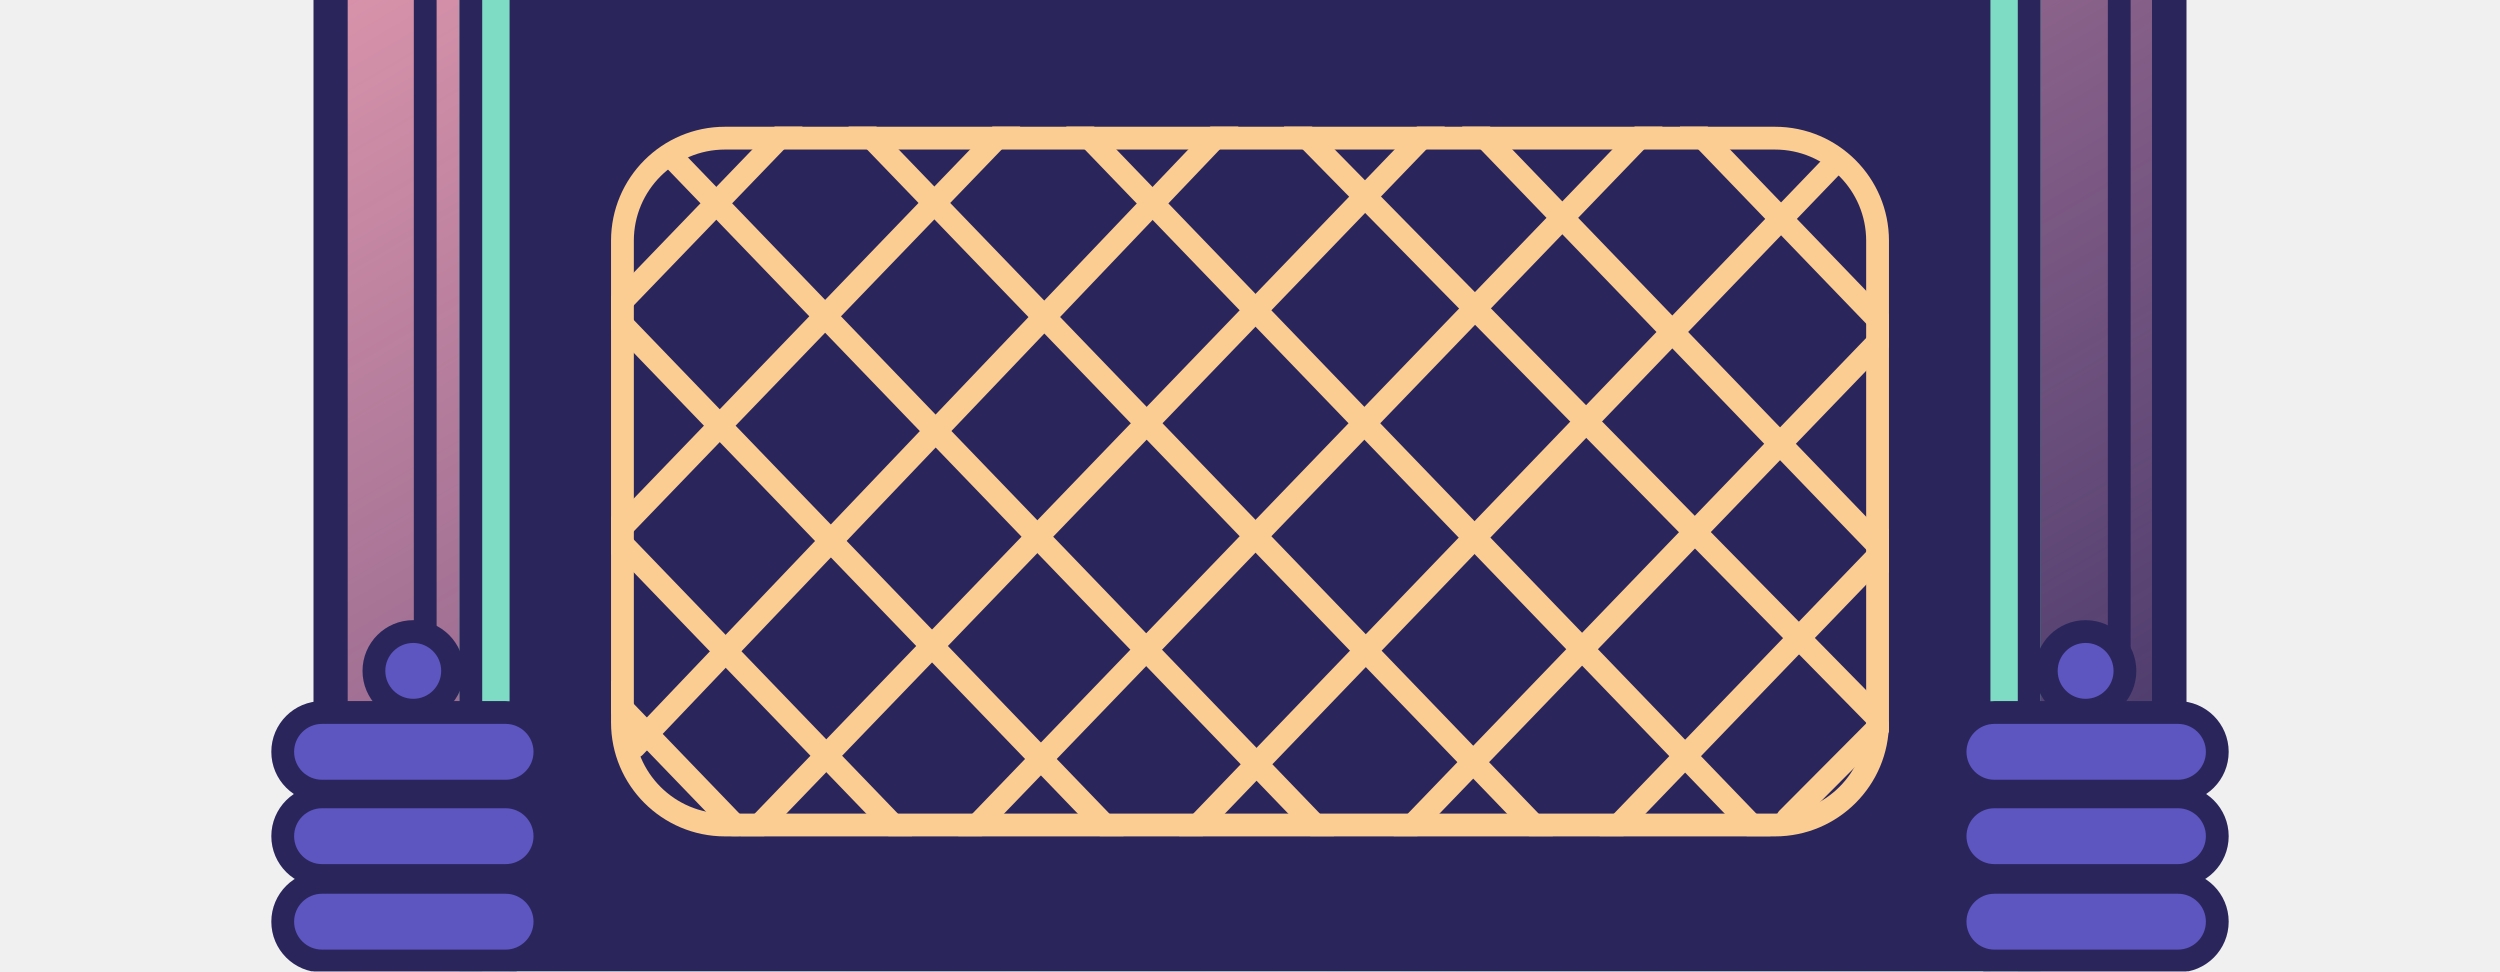
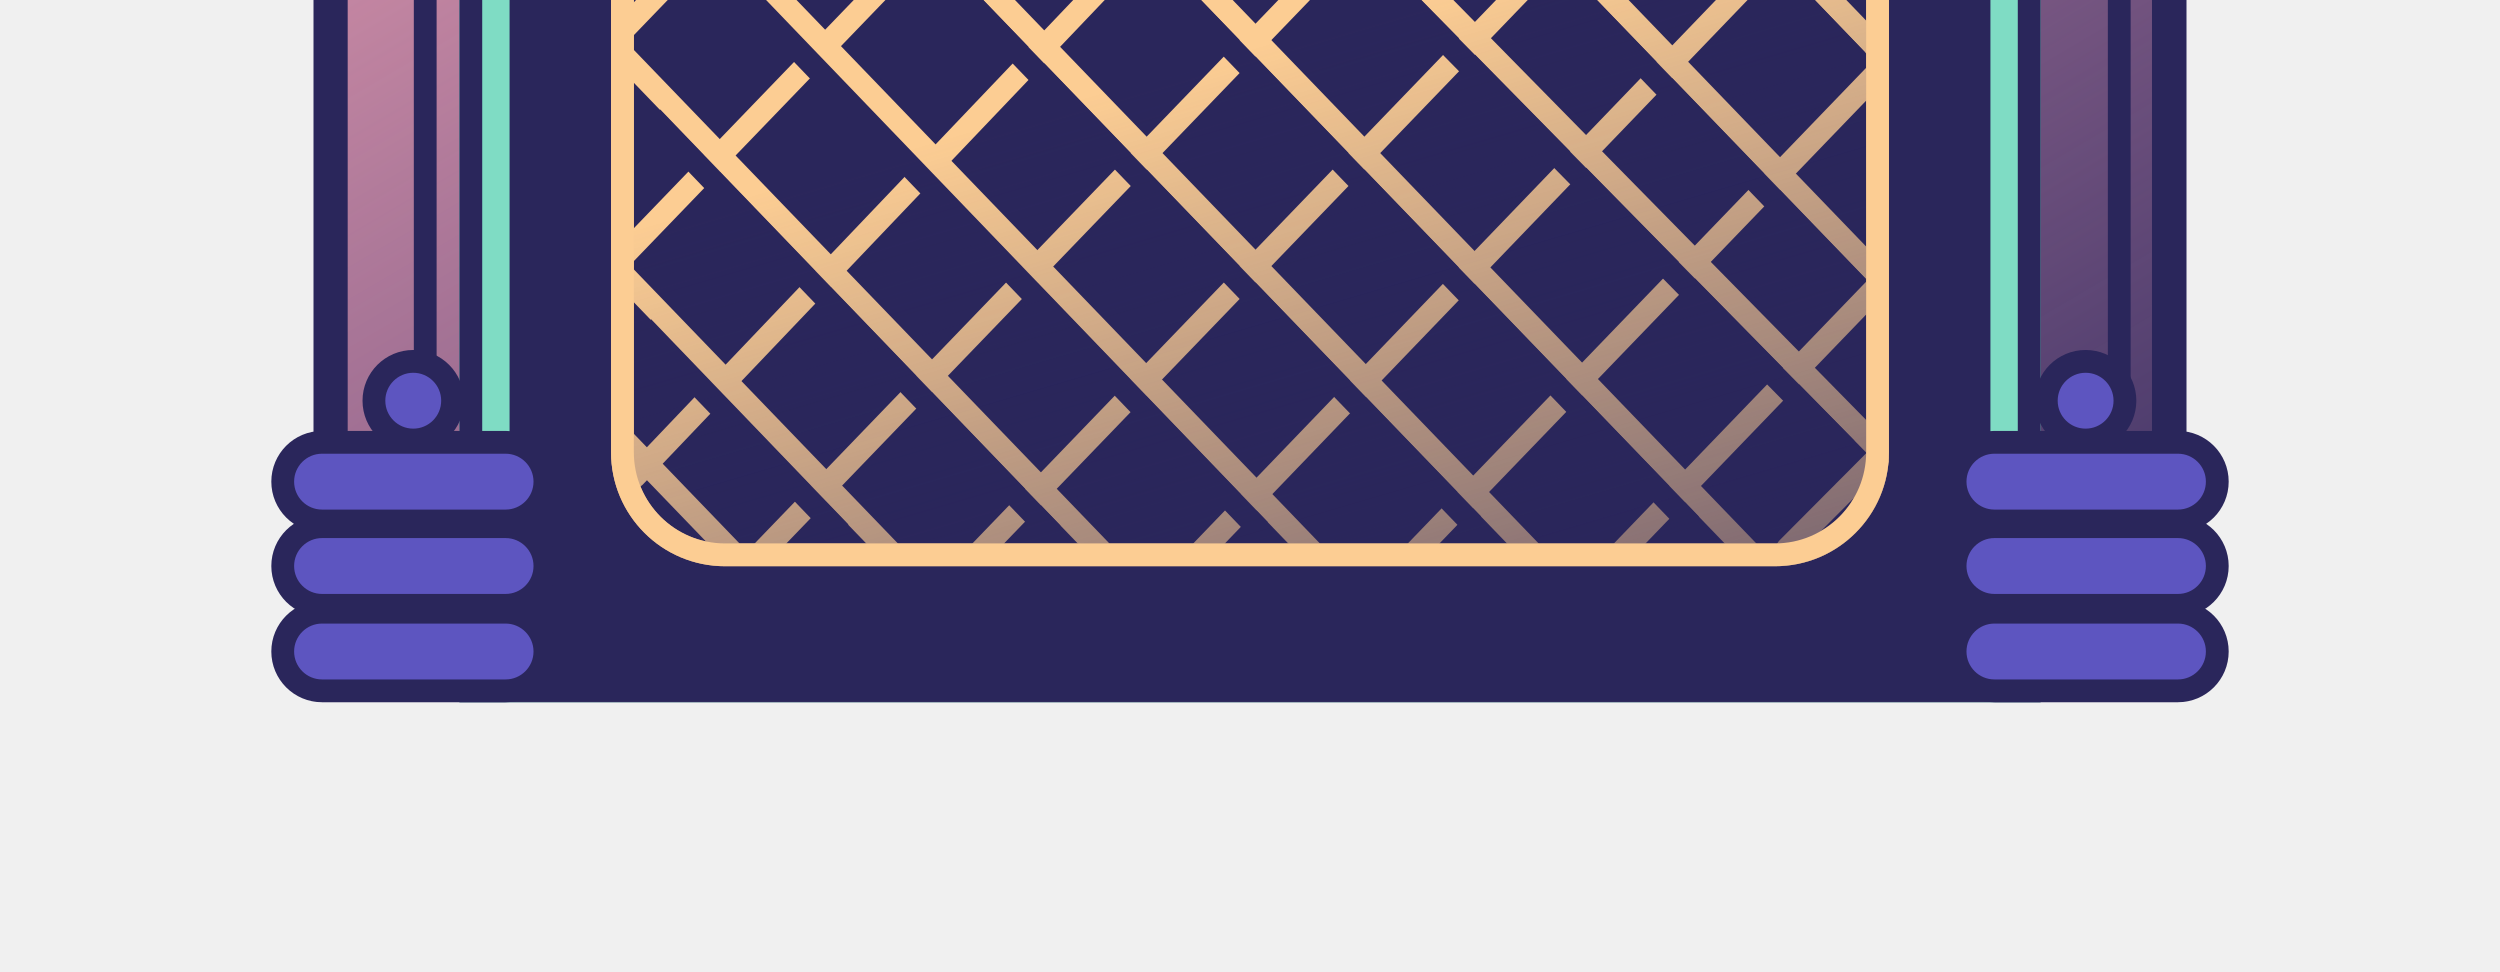
<svg xmlns="http://www.w3.org/2000/svg" width="2193" height="852" viewBox="0 0 2193 852" fill="none">
  <g clip-path="url(#clip0)">
-     <path fill-rule="evenodd" clip-rule="evenodd" d="M1917.86 -1309C1917.95 -1314.16 1918 -1319.32 1918 -1324.5C1918 -1778.2 1550.2 -2146 1096.5 -2146C642.798 -2146 275 -1778.2 275 -1324.5C275 -1319.32 275.048 -1314.16 275.143 -1309H275V852H1918V-1309H1917.86Z" fill="#2A265B" />
-     <path fill-rule="evenodd" clip-rule="evenodd" d="M1887.58 -1281.61C1887.67 -1286.7 1887.72 -1291.8 1887.72 -1296.91C1887.72 -1744.86 1533.41 -2108 1096.36 -2108C659.303 -2108 305 -1744.86 305 -1296.91C305 -1291.8 305.046 -1286.7 305.138 -1281.61H305V852H1887.72V-1281.61H1887.58Z" fill="url(#paint0_linear)" />
+     <path fill-rule="evenodd" clip-rule="evenodd" d="M1917.86 -1546C1917.95 -1551.16 1918 -1556.32 1918 -1561.5C1918 -2015.2 1550.2 -2383 1096.5 -2383C642.798 -2383 275 -2015.2 275 -1561.5C275 -1556.32 275.048 -1551.16 275.143 -1546H275V615H1918V-1546H1917.86Z" fill="#2A265B" />
+     <path fill-rule="evenodd" clip-rule="evenodd" d="M1887.58 -1518.61C1887.67 -1523.7 1887.72 -1528.8 1887.72 -1533.91C1887.72 -1981.86 1533.41 -2345 1096.36 -2345C659.303 -2345 305 -1981.86 305 -1533.91C305 -1528.8 305.046 -1523.7 305.138 -1518.61H305V615H1887.72V-1518.61H1887.58Z" fill="url(#paint0_linear)" />
    <mask id="path-3-inside-1" fill="white">
-       <path fill-rule="evenodd" clip-rule="evenodd" d="M1789.88 -1294.6C1789.96 -1298.95 1790 -1303.31 1790 -1307.67C1790 -1695.56 1479.51 -2010 1096.5 -2010C713.491 -2010 403 -1695.56 403 -1307.67C403 -1303.31 403.039 -1298.95 403.118 -1294.6H403V886H1790V-1294.6H1789.88Z" />
+       <path fill-rule="evenodd" clip-rule="evenodd" d="M1789.88 -1539.75C1789.96 -1544.05 1790 -1548.36 1790 -1552.67C1790 -1936.14 1479.51 -2247 1096.5 -2247C713.491 -2247 403 -1936.14 403 -1552.67C403 -1548.36 403.039 -1544.05 403.118 -1539.75H403V616H1790V-1539.75H1789.88Z" />
    </mask>
-     <path fill-rule="evenodd" clip-rule="evenodd" d="M1789.88 -1294.6C1789.96 -1298.95 1790 -1303.31 1790 -1307.67C1790 -1695.56 1479.51 -2010 1096.5 -2010C713.491 -2010 403 -1695.56 403 -1307.67C403 -1303.31 403.039 -1298.95 403.118 -1294.6H403V886H1790V-1294.6H1789.88Z" fill="#7FDCC4" />
-     <path d="M1789.88 -1294.6L1769.89 -1294.96L1769.52 -1274.6H1789.88V-1294.6ZM403.118 -1294.6V-1274.6H423.481L423.114 -1294.96L403.118 -1294.6ZM403 -1294.6V-1314.6H383V-1294.6H403ZM403 886H383V906H403V886ZM1790 886V906H1810V886H1790ZM1790 -1294.6H1810V-1314.6H1790V-1294.6ZM1770 -1307.67C1770 -1303.43 1769.96 -1299.19 1769.89 -1294.96L1809.88 -1294.24C1809.96 -1298.71 1810 -1303.19 1810 -1307.67H1770ZM1096.5 -1990C1468.23 -1990 1770 -1684.75 1770 -1307.67H1810C1810 -1706.36 1490.79 -2030 1096.5 -2030V-1990ZM423 -1307.67C423 -1684.75 724.774 -1990 1096.5 -1990V-2030C702.207 -2030 383 -1706.36 383 -1307.67H423ZM423.114 -1294.96C423.038 -1299.19 423 -1303.43 423 -1307.67H383C383 -1303.19 383.04 -1298.71 383.121 -1294.24L423.114 -1294.96ZM403 -1274.6H403.118V-1314.6H403V-1274.6ZM423 886V-1294.6H383V886H423ZM1790 866H403V906H1790V866ZM1770 -1294.6V886H1810V-1294.6H1770ZM1789.88 -1274.6H1790V-1314.6H1789.88V-1274.6Z" fill="#2A265B" mask="url(#path-3-inside-1)" />
+     <path fill-rule="evenodd" clip-rule="evenodd" d="M1789.88 -1539.75C1789.96 -1544.05 1790 -1548.36 1790 -1552.67C1790 -1936.14 1479.51 -2247 1096.5 -2247C713.491 -2247 403 -1936.14 403 -1552.67C403 -1548.36 403.039 -1544.05 403.118 -1539.75H403V616H1790V-1539.75H1789.88Z" fill="#7FDCC4" />
+     <path d="M1789.88 -1539.75L1769.89 -1540.12L1769.51 -1519.75H1789.88V-1539.75ZM403.118 -1539.75V-1519.75H423.486L423.114 -1540.12L403.118 -1539.75ZM403 -1539.75V-1559.75H383V-1539.75H403ZM403 616H383V636H403V616ZM1790 616V636H1810V616H1790ZM1790 -1539.75H1810V-1559.75H1790V-1539.75ZM1770 -1552.67C1770 -1548.48 1769.96 -1544.29 1769.89 -1540.12L1809.88 -1539.39C1809.96 -1543.81 1810 -1548.24 1810 -1552.67H1770ZM1096.5 -2227C1468.44 -2227 1770 -1925.12 1770 -1552.67H1810C1810 -1947.16 1490.58 -2267 1096.5 -2267V-2227ZM423 -1552.67C423 -1925.12 724.559 -2227 1096.5 -2227V-2267C702.422 -2267 383 -1947.16 383 -1552.67H423ZM423.114 -1540.12C423.038 -1544.29 423 -1548.48 423 -1552.67H383C383 -1548.24 383.04 -1543.81 383.121 -1539.39L423.114 -1540.12ZM403 -1519.75H403.118V-1559.75H403V-1519.75ZM423 616V-1539.75H383V616H423ZM1790 596H403V636H1790V596ZM1770 -1539.75V616H1810V-1539.75H1770ZM1789.88 -1519.75H1790V-1559.75H1789.88V-1519.75Z" fill="#2A265B" mask="url(#path-3-inside-1)" />
    <g filter="url(#filter0_b)">
-       <path fill-rule="evenodd" clip-rule="evenodd" d="M1745.69 -1308C1745.76 -1312.01 1745.8 -1316.03 1745.8 -1320.06C1745.8 -1679.01 1455.05 -1970 1096.4 -1970C737.746 -1970 447 -1679.01 447 -1320.06C447 -1316.03 447.037 -1312.01 447.109 -1308H447V852H1746V-1308H1745.69Z" fill="#2A265B" />
+       <path fill-rule="evenodd" clip-rule="evenodd" d="M1745.69 -1545C1745.76 -1549.01 1745.8 -1553.03 1745.8 -1557.06C1745.8 -1916.01 1455.05 -2207 1096.4 -2207C737.746 -2207 447 -1916.01 447 -1557.06C447 -1553.03 447.037 -1549.01 447.109 -1545H447V615H1746V-1545H1745.69Z" fill="#2A265B" />
    </g>
-     <rect x="363" y="-132" width="20" height="732" rx="10" fill="#2A265B" />
-     <rect x="1849" y="-132" width="20" height="732" rx="10" fill="#2A265B" />
+     <rect x="363" y="-369" width="20" height="732" rx="10" fill="#2A265B" />
+     <rect x="1849" y="-369" width="20" height="732" rx="10" fill="#2A265B" />
    <mask id="path-8-inside-2" fill="white">
-       <path d="M1657 633.69C1657 688.919 1612.23 733.69 1557 733.69L636 733.69C580.772 733.69 536 688.919 536 633.69L536 211.188C536 155.959 580.772 111.187 636 111.187L1557 111.188C1612.23 111.188 1657 155.959 1657 211.188L1657 633.69Z" />
+       <path d="M1657 396.69C1657 451.919 1612.23 496.69 1557 496.69L636 496.69C580.772 496.69 536 451.919 536 396.69L536 -25.812C536 -81.041 580.772 -125.813 636 -125.813L1557 -125.812C1612.23 -125.812 1657 -81.041 1657 -25.812L1657 396.69Z" />
    </mask>
-     <path d="M1657 633.69C1657 688.919 1612.23 733.69 1557 733.69L636 733.69C580.772 733.69 536 688.919 536 633.69L536 211.188C536 155.959 580.772 111.187 636 111.187L1557 111.188C1612.23 111.188 1657 155.959 1657 211.188L1657 633.69Z" fill="#2A265B" />
-     <path d="M1557 111.188L1557 131.188L1557 111.188ZM536 211.188L556 211.188L536 211.188ZM636 111.187L636 91.188L636 111.187ZM1557 713.69L636 713.69L636 753.69L1557 753.69L1557 713.69ZM556 633.69L556 211.188L516 211.188L516 633.69L556 633.69ZM636 131.187L1557 131.188L1557 91.188L636 91.188L636 131.187ZM1637 211.188L1637 633.69L1677 633.69L1677 211.188L1637 211.188ZM1557 131.188C1601.18 131.188 1637 167.005 1637 211.188L1677 211.188C1677 144.913 1623.27 91.188 1557 91.188L1557 131.188ZM556 211.188C556 167.005 591.817 131.187 636 131.187L636 91.188C569.726 91.188 516 144.914 516 211.188L556 211.188ZM636 713.69C591.817 713.69 556 677.873 556 633.69L516 633.69C516 699.965 569.726 753.69 636 753.69L636 713.69ZM1557 753.69C1623.27 753.69 1677 699.964 1677 633.69L1637 633.69C1637 677.873 1601.18 713.69 1557 713.69L1557 753.69Z" fill="#FCCD93" mask="url(#path-8-inside-2)" />
-     <mask id="mask0" mask-type="alpha" maskUnits="userSpaceOnUse" x="536" y="111" width="1121" height="623">
-       <rect x="536" y="111" width="1121" height="622.503" fill="#C4C4C4" />
+     <path d="M1657 396.69C1657 451.919 1612.23 496.69 1557 496.69L636 496.69C580.772 496.69 536 451.919 536 396.69L536 -25.812C536 -81.041 580.772 -125.813 636 -125.813L1557 -125.812C1612.23 -125.812 1657 -81.041 1657 -25.812L1657 396.69Z" fill="#2A265B" />
+     <path d="M1557 476.69L636 476.69L636 516.69L1557 516.69L1557 476.69ZM556 396.69L556 -25.812L516 -25.812L516 396.69L556 396.69ZM636 -105.813L1557 -105.812L1557 -145.812L636 -145.813L636 -105.813ZM1637 -25.812L1637 396.69L1677 396.69L1677 -25.812L1637 -25.812ZM1557 -105.812C1601.18 -105.812 1637 -69.995 1637 -25.812L1677 -25.812C1677 -92.087 1623.27 -145.812 1557 -145.812L1557 -105.812ZM556 -25.812C556 -69.995 591.817 -105.813 636 -105.813L636 -145.813C569.726 -145.813 516 -92.087 516 -25.812L556 -25.812ZM636 476.69C591.817 476.69 556 440.873 556 396.69L516 396.69C516 462.965 569.726 516.69 636 516.69L636 476.69ZM1557 516.69C1623.27 516.69 1677 462.964 1677 396.69L1637 396.69C1637 440.873 1601.18 476.69 1557 476.69L1557 516.69Z" fill="#FCCD93" mask="url(#path-8-inside-2)" />
+     <mask id="mask0" mask-type="alpha" maskUnits="userSpaceOnUse" x="536" y="-126" width="1121" height="623">
+       <rect x="536" y="-126" width="1121" height="622.503" fill="#C4C4C4" />
    </mask>
    <g mask="url(#mask0)">
-       <path d="M591.415 140L1160.57 731" stroke="#FCCD93" stroke-width="20" stroke-linecap="round" stroke-linejoin="round" />
-       <path d="M377.86 110.321L975.942 731.002" stroke="#FCCD93" stroke-width="20" stroke-linecap="round" stroke-linejoin="round" />
-       <path d="M192.318 110.321L790.399 731.002" stroke="#FCCD93" stroke-width="20" stroke-linecap="round" stroke-linejoin="round" />
-       <path d="M47.001 103.687L645.082 724.367" stroke="#FCCD93" stroke-width="20" stroke-linecap="round" stroke-linejoin="round" />
-       <path d="M754.378 110.321L1352.46 731.002" stroke="#FCCD93" stroke-width="20" stroke-linecap="round" stroke-linejoin="round" />
-       <path d="M945.357 110.321L1543.44 731.002" stroke="#FCCD93" stroke-width="20" stroke-linecap="round" stroke-linejoin="round" />
-       <path d="M1136.34 110.321L1643.72 626.5" stroke="#FCCD93" stroke-width="20" stroke-linecap="round" stroke-linejoin="round" />
-       <path d="M1830.25 110.321L1232.16 731.002" stroke="#FCCD93" stroke-width="20" stroke-linecap="round" stroke-linejoin="round" />
-       <path d="M1608.51 144L1043.97 731" stroke="#FCCD93" stroke-width="20" stroke-linecap="round" stroke-linejoin="round" />
-       <path d="M1292.65 110.321L1890.73 731.002" stroke="#FCCD93" stroke-width="20" stroke-linecap="round" stroke-linejoin="round" />
-       <path d="M1483.63 110.321L2081.71 731.002" stroke="#FCCD93" stroke-width="20" stroke-linecap="round" stroke-linejoin="round" />
-       <path d="M1647.76 638L1568.11 718" stroke="#FCCD93" stroke-width="20" stroke-linecap="round" stroke-linejoin="round" />
-       <path d="M2011.03 110.321L1412.95 731.002" stroke="#FCCD93" stroke-width="20" stroke-linecap="round" stroke-linejoin="round" />
-       <path d="M1448.29 110.321L850.208 731.002" stroke="#FCCD93" stroke-width="20" stroke-linecap="round" stroke-linejoin="round" />
-       <path d="M1257.31 110.321L659.23 731.002" stroke="#FCCD93" stroke-width="20" stroke-linecap="round" stroke-linejoin="round" />
-       <path d="M1076.3 110L556.781 655" stroke="#FCCD93" stroke-width="20" stroke-linecap="round" stroke-linejoin="round" />
-       <path d="M884.869 110.321L286.788 731.002" stroke="#FCCD93" stroke-width="20" stroke-linecap="round" stroke-linejoin="round" />
-       <path d="M693.891 110.321L95.81 731.002" stroke="#FCCD93" stroke-width="20" stroke-linecap="round" stroke-linejoin="round" />
+       <path d="M591.415 -97L1160.57 494" stroke="#FCCD93" stroke-width="20" stroke-linecap="round" stroke-linejoin="round" />
+       <path d="M377.86 -126.679L975.942 494.002" stroke="#FCCD93" stroke-width="20" stroke-linecap="round" stroke-linejoin="round" />
+       <path d="M192.318 -126.679L790.399 494.002" stroke="#FCCD93" stroke-width="20" stroke-linecap="round" stroke-linejoin="round" />
+       <path d="M47.001 -133.313L645.082 487.367" stroke="#FCCD93" stroke-width="20" stroke-linecap="round" stroke-linejoin="round" />
+       <path d="M754.378 -126.679L1352.46 494.002" stroke="#FCCD93" stroke-width="20" stroke-linecap="round" stroke-linejoin="round" />
+       <path d="M945.356 -126.679L1543.44 494.002" stroke="#FCCD93" stroke-width="20" stroke-linecap="round" stroke-linejoin="round" />
+       <path d="M1136.33 -126.679L1643.72 389.5" stroke="#FCCD93" stroke-width="20" stroke-linecap="round" stroke-linejoin="round" />
+       <path d="M1830.25 -126.679L1232.16 494.002" stroke="#FCCD93" stroke-width="20" stroke-linecap="round" stroke-linejoin="round" />
+       <path d="M1608.51 -93L1043.97 494" stroke="#FCCD93" stroke-width="20" stroke-linecap="round" stroke-linejoin="round" />
+       <path d="M1292.65 -126.679L1890.73 494.002" stroke="#FCCD93" stroke-width="20" stroke-linecap="round" stroke-linejoin="round" />
+       <path d="M1483.63 -126.679L2081.71 494.002" stroke="#FCCD93" stroke-width="20" stroke-linecap="round" stroke-linejoin="round" />
+       <path d="M1647.76 401L1568.11 481" stroke="#FCCD93" stroke-width="20" stroke-linecap="round" stroke-linejoin="round" />
+       <path d="M2011.03 -126.679L1412.95 494.002" stroke="#FCCD93" stroke-width="20" stroke-linecap="round" stroke-linejoin="round" />
+       <path d="M1448.29 -126.679L850.207 494.002" stroke="#FCCD93" stroke-width="20" stroke-linecap="round" stroke-linejoin="round" />
+       <path d="M1257.31 -126.679L659.23 494.002" stroke="#FCCD93" stroke-width="20" stroke-linecap="round" stroke-linejoin="round" />
+       <path d="M1076.3 -127L556.781 418" stroke="#FCCD93" stroke-width="20" stroke-linecap="round" stroke-linejoin="round" />
+       <path d="M884.869 -126.679L286.788 494.002" stroke="#FCCD93" stroke-width="20" stroke-linecap="round" stroke-linejoin="round" />
+       <path d="M693.891 -126.679L95.81 494.002" stroke="#FCCD93" stroke-width="20" stroke-linecap="round" stroke-linejoin="round" />
+       <path d="M572 103L923 468" stroke="#2A265B" stroke-width="20" />
+       <path d="M564 287L737 467" stroke="#2A265B" stroke-width="20" />
+       <path d="M588 -73L1105 465" stroke="#2A265B" stroke-width="20" />
+       <path d="M753 -99L1292 460" stroke="#2A265B" stroke-width="20" />
+       <path d="M944 -99L1483 460" stroke="#2A265B" stroke-width="20" />
+       <path d="M1135 -99L1619.5 393.5" stroke="#2A265B" stroke-width="20" />
+       <path d="M1326 -63L1630 252" stroke="#2A265B" stroke-width="20" />
+       <path d="M1483 -99L1629 53" stroke="#2A265B" stroke-width="20" />
    </g>
-     <rect x="248" y="625" width="230" height="69" rx="34.5" fill="#5D55C0" stroke="#2A265B" stroke-width="20" />
-     <rect x="328" y="554" width="69" height="69" rx="34.5" fill="#5D55C0" stroke="#2A265B" stroke-width="20" />
-     <rect x="248" y="699" width="230" height="69" rx="34.5" fill="#5D55C0" stroke="#2A265B" stroke-width="20" />
-     <rect x="248" y="774" width="230" height="69" rx="34.5" fill="#5D55C0" stroke="#2A265B" stroke-width="20" />
-     <rect x="1715" y="625" width="230" height="69" rx="34.5" fill="#5D55C0" stroke="#2A265B" stroke-width="20" />
-     <rect x="1795" y="554" width="69" height="69" rx="34.5" fill="#5D55C0" stroke="#2A265B" stroke-width="20" />
-     <rect x="1715" y="699" width="230" height="69" rx="34.5" fill="#5D55C0" stroke="#2A265B" stroke-width="20" />
-     <rect x="1715" y="774" width="230" height="69" rx="34.5" fill="#5D55C0" stroke="#2A265B" stroke-width="20" />
+     <mask id="path-37-inside-3" fill="white">
+       <path d="M1657 396.69C1657 451.919 1612.23 496.69 1557 496.69L636 496.69C580.772 496.69 536 451.919 536 396.69L536 -25.812C536 -81.041 580.772 -125.813 636 -125.813L1557 -125.812C1612.23 -125.812 1657 -81.041 1657 -25.812L1657 396.69Z" />
+     </mask>
+     <path d="M1657 396.69C1657 451.919 1612.23 496.69 1557 496.69L636 496.69C580.772 496.69 536 451.919 536 396.69L536 -25.812C536 -81.041 580.772 -125.813 636 -125.813L1557 -125.812C1612.23 -125.812 1657 -81.041 1657 -25.812L1657 396.69Z" fill="url(#paint1_linear)" />
+     <path d="M1557 476.69L636 476.69L636 516.69L1557 516.69L1557 476.69ZM556 396.69L556 -25.812L516 -25.812L516 396.69L556 396.69ZM636 -105.813L1557 -105.812L1557 -145.812L636 -145.813L636 -105.813ZM1637 -25.812L1637 396.69L1677 396.69L1677 -25.812L1637 -25.812ZM1557 -105.812C1601.18 -105.812 1637 -69.995 1637 -25.812L1677 -25.812C1677 -92.087 1623.27 -145.812 1557 -145.812L1557 -105.812ZM556 -25.812C556 -69.995 591.817 -105.813 636 -105.813L636 -145.813C569.726 -145.813 516 -92.087 516 -25.812L556 -25.812ZM636 476.69C591.817 476.69 556 440.873 556 396.69L516 396.69C516 462.965 569.726 516.69 636 516.69L636 476.69ZM1557 516.69C1623.27 516.69 1677 462.964 1677 396.69L1637 396.69C1637 440.873 1601.18 476.69 1557 476.69L1557 516.69Z" fill="#FCCD93" mask="url(#path-37-inside-3)" />
+     <rect x="248" y="388" width="230" height="69" rx="34.5" fill="#5D55C0" stroke="#2A265B" stroke-width="20" />
+     <rect x="328" y="317" width="69" height="69" rx="34.5" fill="#5D55C0" stroke="#2A265B" stroke-width="20" />
+     <rect x="248" y="462" width="230" height="69" rx="34.5" fill="#5D55C0" stroke="#2A265B" stroke-width="20" />
+     <rect x="248" y="537" width="230" height="69" rx="34.5" fill="#5D55C0" stroke="#2A265B" stroke-width="20" />
+     <rect x="1715" y="388" width="230" height="69" rx="34.5" fill="#5D55C0" stroke="#2A265B" stroke-width="20" />
+     <rect x="1795" y="317" width="69" height="69" rx="34.5" fill="#5D55C0" stroke="#2A265B" stroke-width="20" />
+     <rect x="1715" y="462" width="230" height="69" rx="34.5" fill="#5D55C0" stroke="#2A265B" stroke-width="20" />
+     <rect x="1715" y="537" width="230" height="69" rx="34.5" fill="#5D55C0" stroke="#2A265B" stroke-width="20" />
  </g>
  <defs>
-     <filter id="filter0_b" x="443" y="-1974" width="1307" height="2830" filterUnits="userSpaceOnUse" color-interpolation-filters="sRGB">
+     <filter id="filter0_b" x="443" y="-2211" width="1307" height="2830" filterUnits="userSpaceOnUse" color-interpolation-filters="sRGB">
      <feFlood flood-opacity="0" result="BackgroundImageFix" />
      <feGaussianBlur in="BackgroundImage" stdDeviation="2" />
      <feComposite in2="SourceAlpha" operator="in" result="effect1_backgroundBlur" />
      <feBlend mode="normal" in="SourceGraphic" in2="effect1_backgroundBlur" result="shape" />
    </filter>
-     <linearGradient id="paint0_linear" x1="573.5" y1="-567" x2="1617" y2="1209.5" gradientUnits="userSpaceOnUse">
+     <linearGradient id="paint0_linear" x1="573.5" y1="-804" x2="1617" y2="972.5" gradientUnits="userSpaceOnUse">
      <stop offset="0.004" stop-color="#FAA8B6" />
      <stop offset="1" stop-color="#FAA8C9" stop-opacity="0" />
+     </linearGradient>
+     <linearGradient id="paint1_linear" x1="1262.5" y1="976" x2="891.5" y2="-287.5" gradientUnits="userSpaceOnUse">
+       <stop stop-color="#2A265B" />
+       <stop offset="0.716" stop-color="#2A265B" stop-opacity="0" />
    </linearGradient>
    <clipPath id="clip0">
      <rect width="2193" height="852" fill="white" />
    </clipPath>
  </defs>
</svg>
